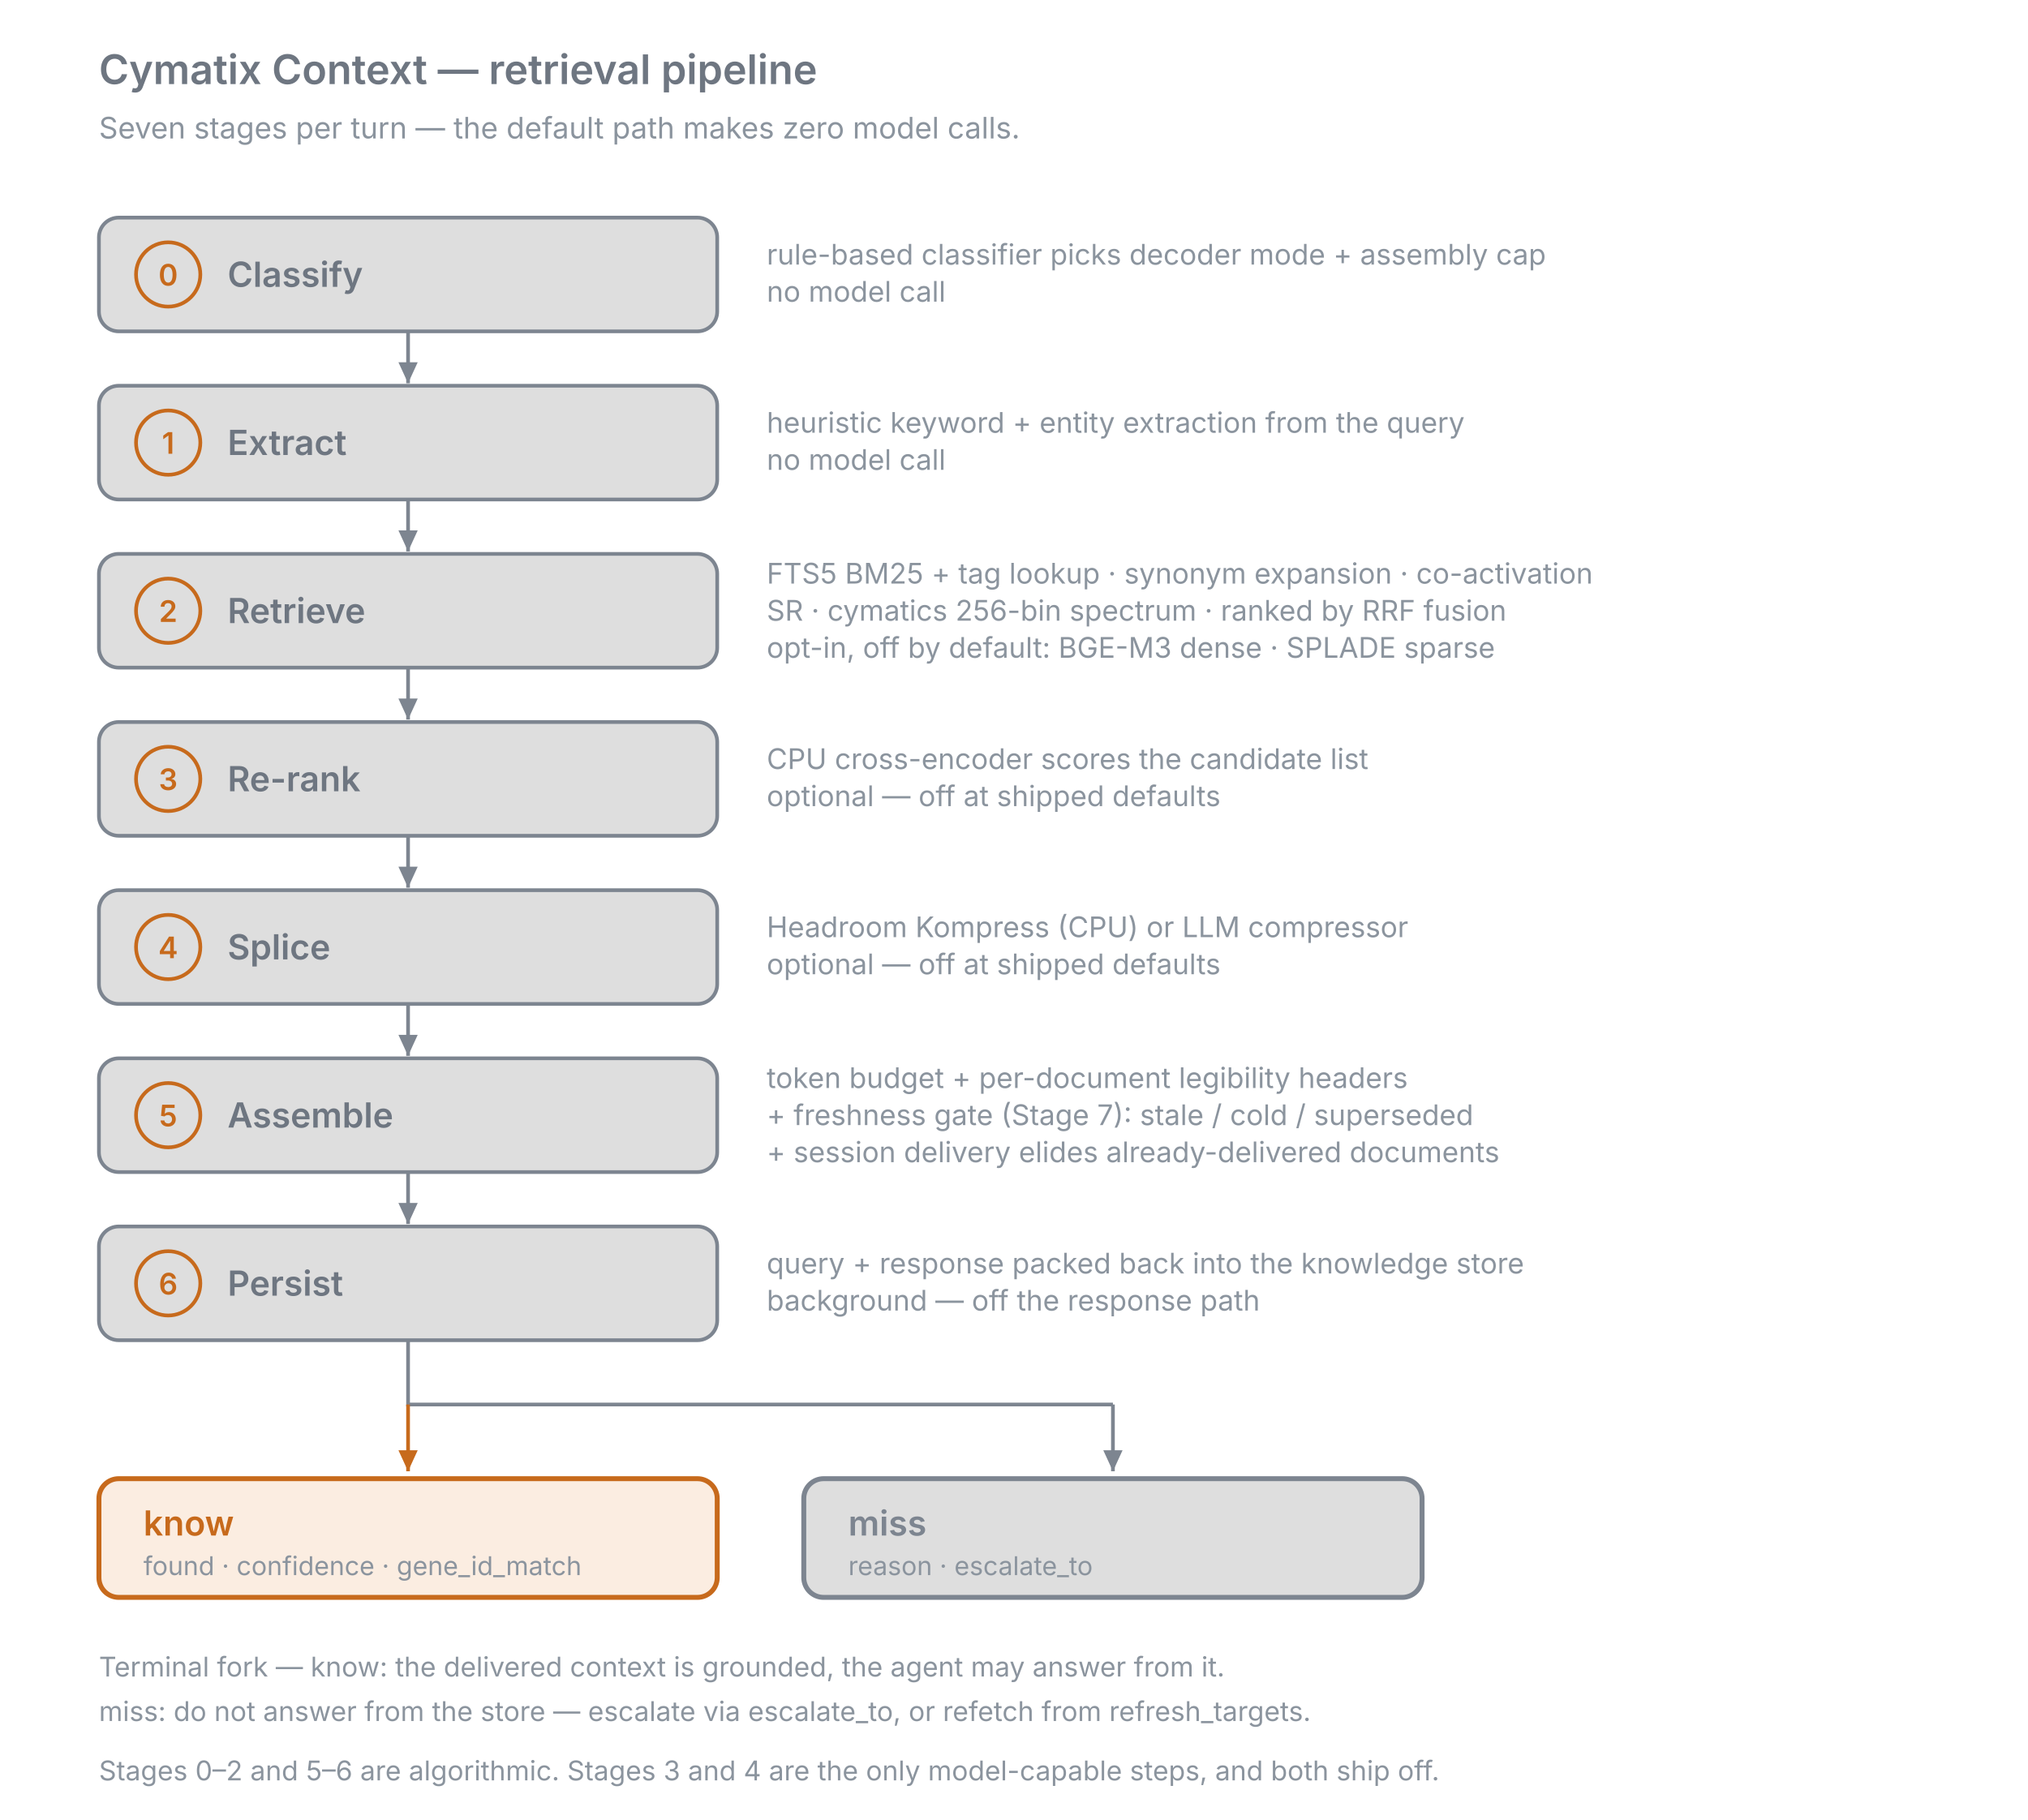
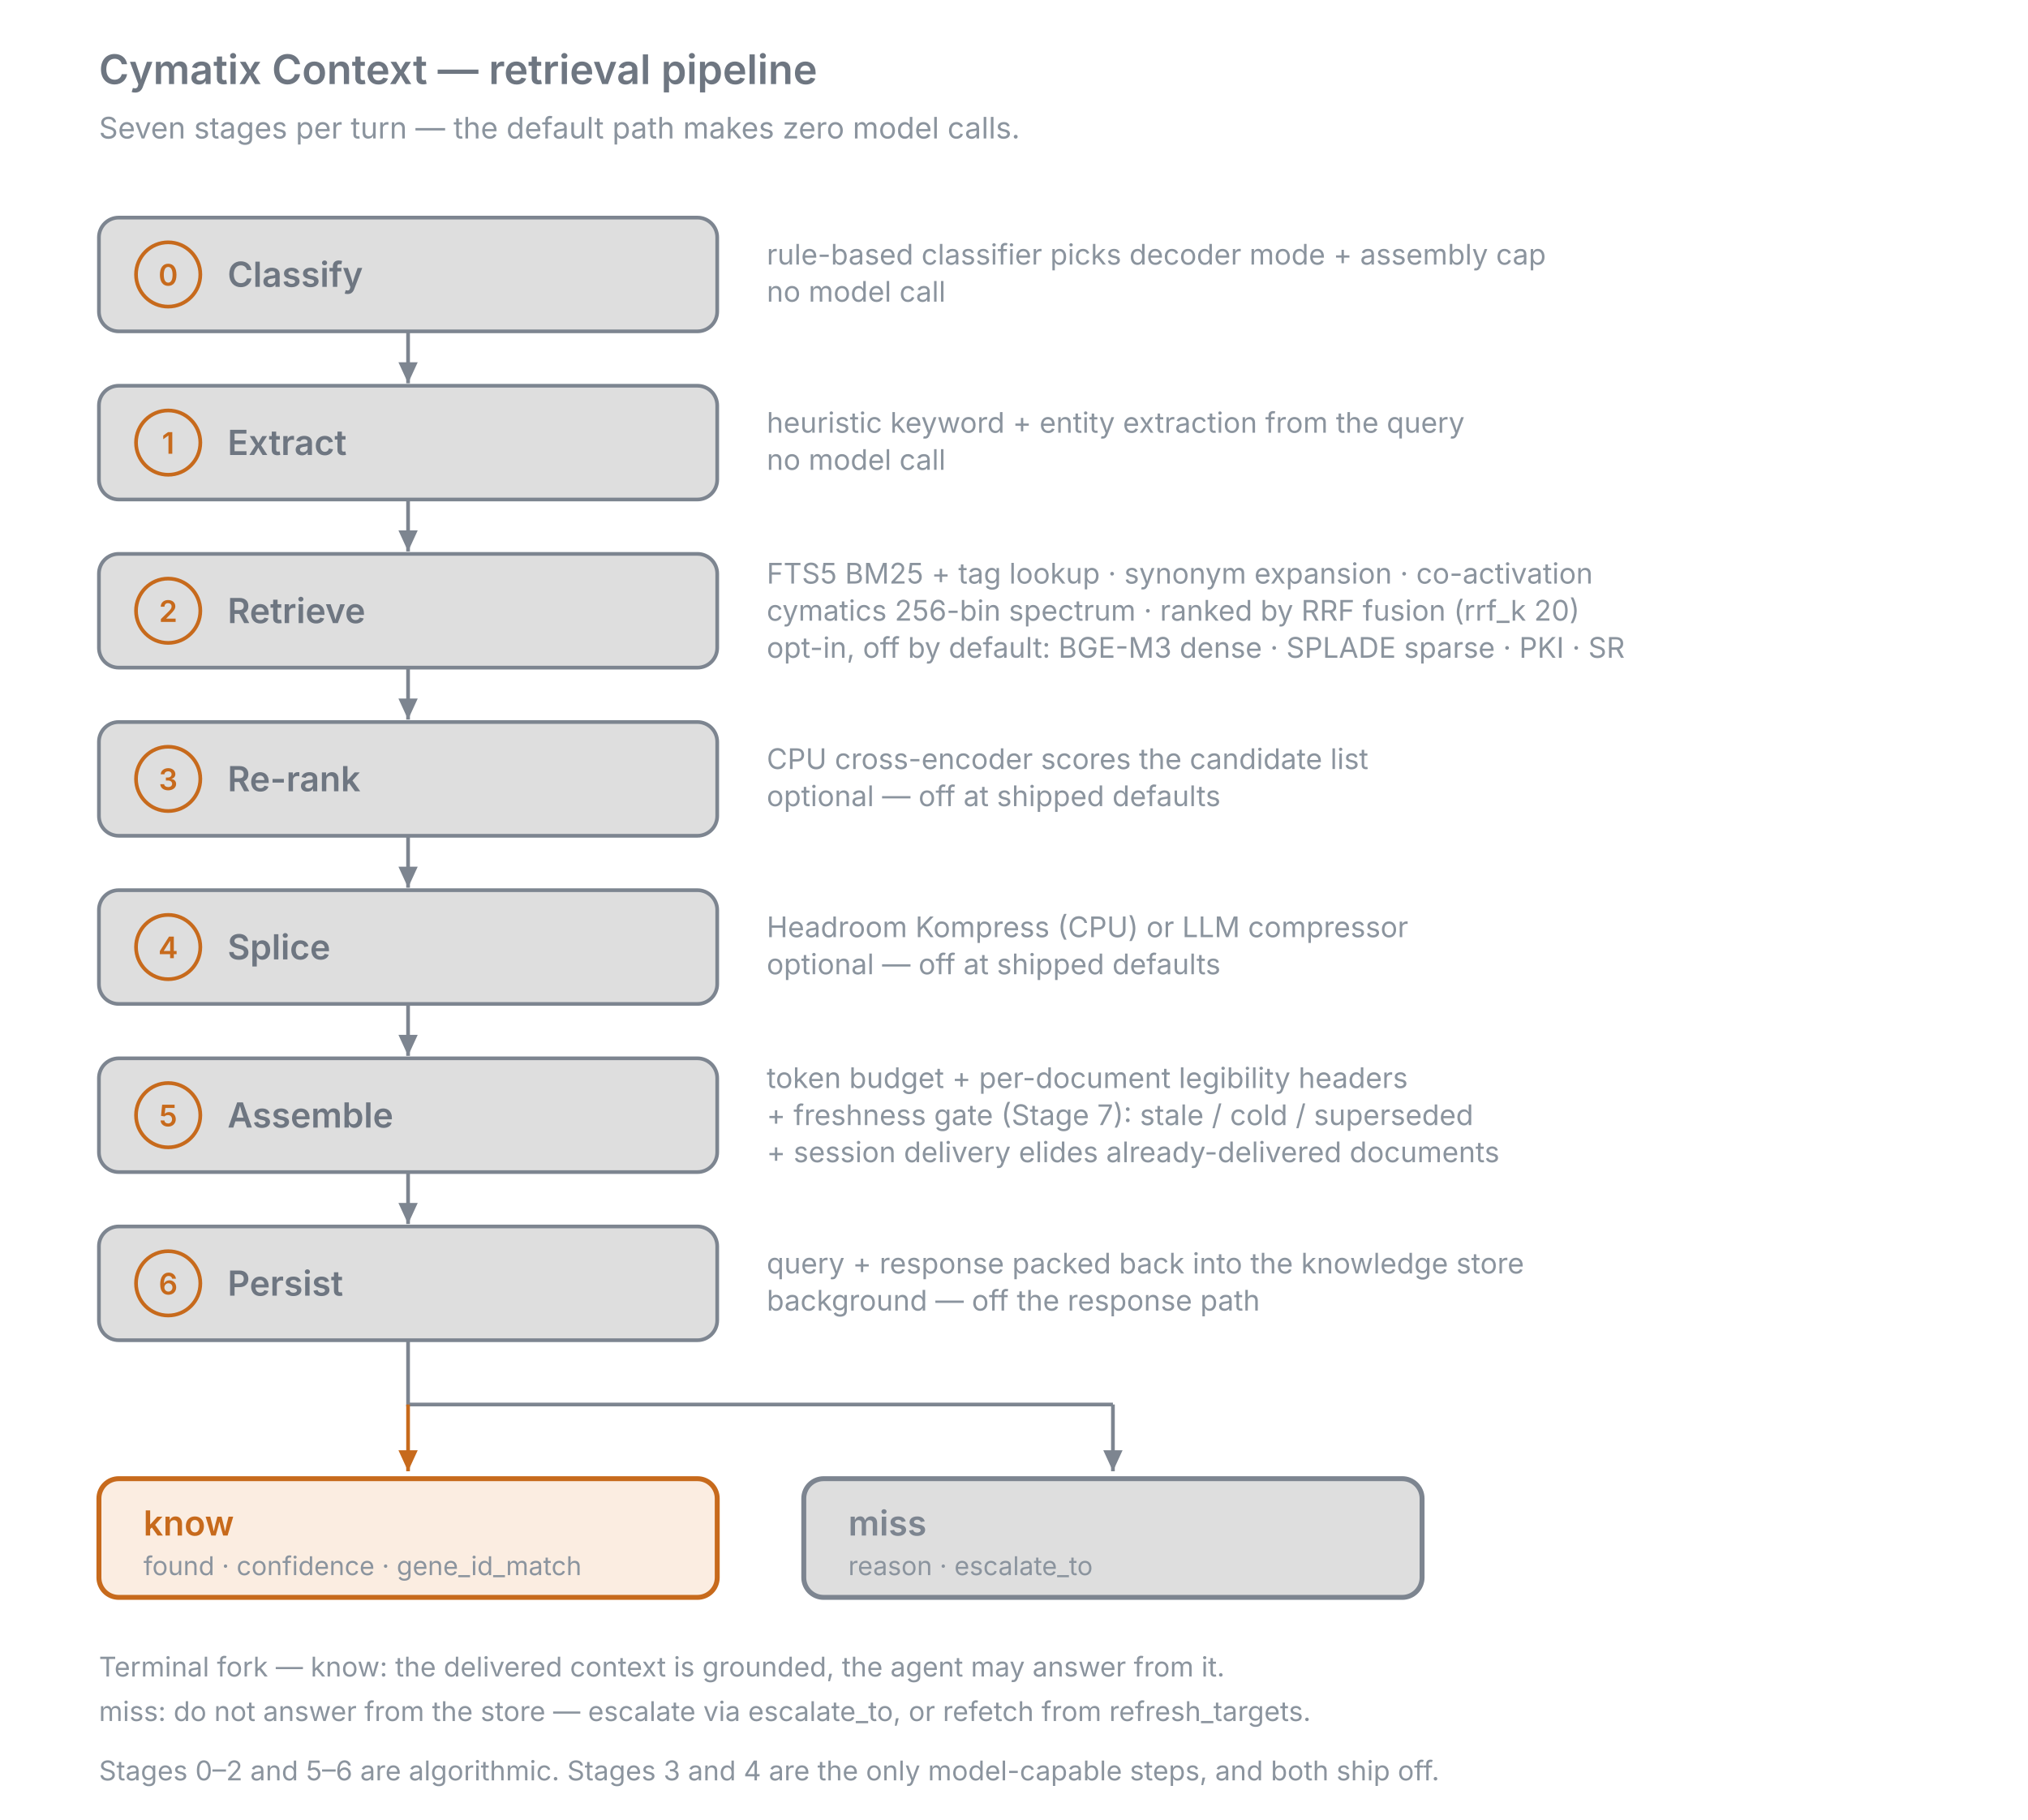
<svg xmlns="http://www.w3.org/2000/svg" viewBox="0 0 820 736" width="820" height="736" role="img" aria-labelledby="pf-title pf-desc">
  <defs>
    <marker id="pf-ar" markerUnits="userSpaceOnUse" viewBox="0 0 9 9" refX="8.5" refY="4.5" markerWidth="9" markerHeight="9" orient="auto">
      <path d="M0,0.6 L8.5,4.5 L0,8.4 Z" fill="#7d8590" />
    </marker>
    <marker id="pf-ara" markerUnits="userSpaceOnUse" viewBox="0 0 9 9" refX="8.5" refY="4.5" markerWidth="9" markerHeight="9" orient="auto">
      <path d="M0,0.6 L8.5,4.5 L0,8.4 Z" fill="#c76a1c" />
    </marker>
  </defs>
  <g font-family="system-ui, -apple-system, 'Segoe UI', sans-serif">
    <text x="40" y="34" font-size="16.5" font-weight="600" fill="#6e7681">Cymatix Context — retrieval pipeline</text>
    <text x="40" y="56" font-size="12" fill="#8b949e">Seven stages per turn — the default path makes zero model calls.</text>
    <g fill="#888888" fill-opacity="0.27" stroke="#7d8590" stroke-width="1.5">
      <rect x="40" y="88" width="250" height="46" rx="8" />
      <rect x="40" y="156" width="250" height="46" rx="8" />
      <rect x="40" y="224" width="250" height="46" rx="8" />
      <rect x="40" y="292" width="250" height="46" rx="8" />
      <rect x="40" y="360" width="250" height="46" rx="8" />
      <rect x="40" y="428" width="250" height="46" rx="8" />
      <rect x="40" y="496" width="250" height="46" rx="8" />
    </g>
    <g stroke="#7d8590" stroke-width="1.5" fill="none" marker-end="url(#pf-ar)">
      <line x1="165" y1="134" x2="165" y2="155" />
      <line x1="165" y1="202" x2="165" y2="223" />
      <line x1="165" y1="270" x2="165" y2="291" />
      <line x1="165" y1="338" x2="165" y2="359" />
      <line x1="165" y1="406" x2="165" y2="427" />
      <line x1="165" y1="474" x2="165" y2="495" />
    </g>
    <g fill="none" stroke="#c76a1c" stroke-width="1.5">
      <circle cx="68" cy="111" r="13" />
      <circle cx="68" cy="179" r="13" />
      <circle cx="68" cy="247" r="13" />
      <circle cx="68" cy="315" r="13" />
      <circle cx="68" cy="383" r="13" />
      <circle cx="68" cy="451" r="13" />
      <circle cx="68" cy="519" r="13" />
    </g>
    <g font-size="12" font-weight="600" fill="#c76a1c" text-anchor="middle">
      <text x="68" y="115.5">0</text>
      <text x="68" y="183.5">1</text>
      <text x="68" y="251.5">2</text>
      <text x="68" y="319.5">3</text>
      <text x="68" y="387.5">4</text>
      <text x="68" y="455.5">5</text>
      <text x="68" y="523.5">6</text>
    </g>
    <g font-size="14" font-weight="600" fill="#6e7681">
      <text x="92" y="116">Classify</text>
      <text x="92" y="184">Extract</text>
      <text x="92" y="252">Retrieve</text>
      <text x="92" y="320">Re-rank</text>
      <text x="92" y="388">Splice</text>
      <text x="92" y="456">Assemble</text>
      <text x="92" y="524">Persist</text>
    </g>
    <g font-size="11.5" fill="#8b949e">
      <text x="310" y="107">rule-based classifier picks decoder mode + assembly cap</text>
      <text x="310" y="122">no model call</text>
      <text x="310" y="175">heuristic keyword + entity extraction from the query</text>
      <text x="310" y="190">no model call</text>
      <text x="310" y="236">FTS5 BM25 + tag lookup · synonym expansion · co-activation</text>
-       <text x="310" y="251">SR · cymatics 256-bin spectrum · ranked by RRF fusion</text>
-       <text x="310" y="266">opt-in, off by default: BGE-M3 dense · SPLADE sparse</text>
+       <text x="310" y="251">cymatics 256-bin spectrum · ranked by RRF fusion (rrf_k 20)</text>
+       <text x="310" y="266">opt-in, off by default: BGE-M3 dense · SPLADE sparse · PKI · SR</text>
      <text x="310" y="311">CPU cross-encoder scores the candidate list</text>
      <text x="310" y="326">optional — off at shipped defaults</text>
      <text x="310" y="379">Headroom Kompress (CPU) or LLM compressor</text>
      <text x="310" y="394">optional — off at shipped defaults</text>
      <text x="310" y="440">token budget + per-document legibility headers</text>
      <text x="310" y="455">+ freshness gate (Stage 7): stale / cold / superseded</text>
      <text x="310" y="470">+ session delivery elides already-delivered documents</text>
      <text x="310" y="515">query + response packed back into the knowledge store</text>
      <text x="310" y="530">background — off the response path</text>
    </g>
    <g stroke="#7d8590" stroke-width="1.5" fill="none">
      <path d="M165,542 L165,568 L450,568" />
      <line x1="450" y1="568" x2="450" y2="595" marker-end="url(#pf-ar)" />
    </g>
    <line x1="165" y1="568" x2="165" y2="595" stroke="#c76a1c" stroke-width="1.5" fill="none" marker-end="url(#pf-ara)" />
    <rect x="40" y="598" width="250" height="48" rx="8" fill="#e8883a" fill-opacity="0.15" stroke="#c76a1c" stroke-width="2" />
    <rect x="325" y="598" width="250" height="48" rx="8" fill="#888888" fill-opacity="0.27" stroke="#7d8590" stroke-width="2" />
    <text x="58" y="621" font-size="14" font-weight="600" fill="#c76a1c">know</text>
    <text x="343" y="621" font-size="14" font-weight="600" fill="#7d8590">miss</text>
    <g font-size="10.5" fill="#8b949e">
      <text x="58" y="637">found · confidence · gene_id_match</text>
      <text x="343" y="637">reason · escalate_to</text>
    </g>
    <g font-size="11" fill="#8b949e">
      <text x="40" y="678">Terminal fork — know: the delivered context is grounded, the agent may answer from it.</text>
      <text x="40" y="696">miss: do not answer from the store — escalate via escalate_to, or refetch from refresh_targets.</text>
      <text x="40" y="720">Stages 0–2 and 5–6 are algorithmic. Stages 3 and 4 are the only model-capable steps, and both ship off.</text>
    </g>
  </g>
</svg>
